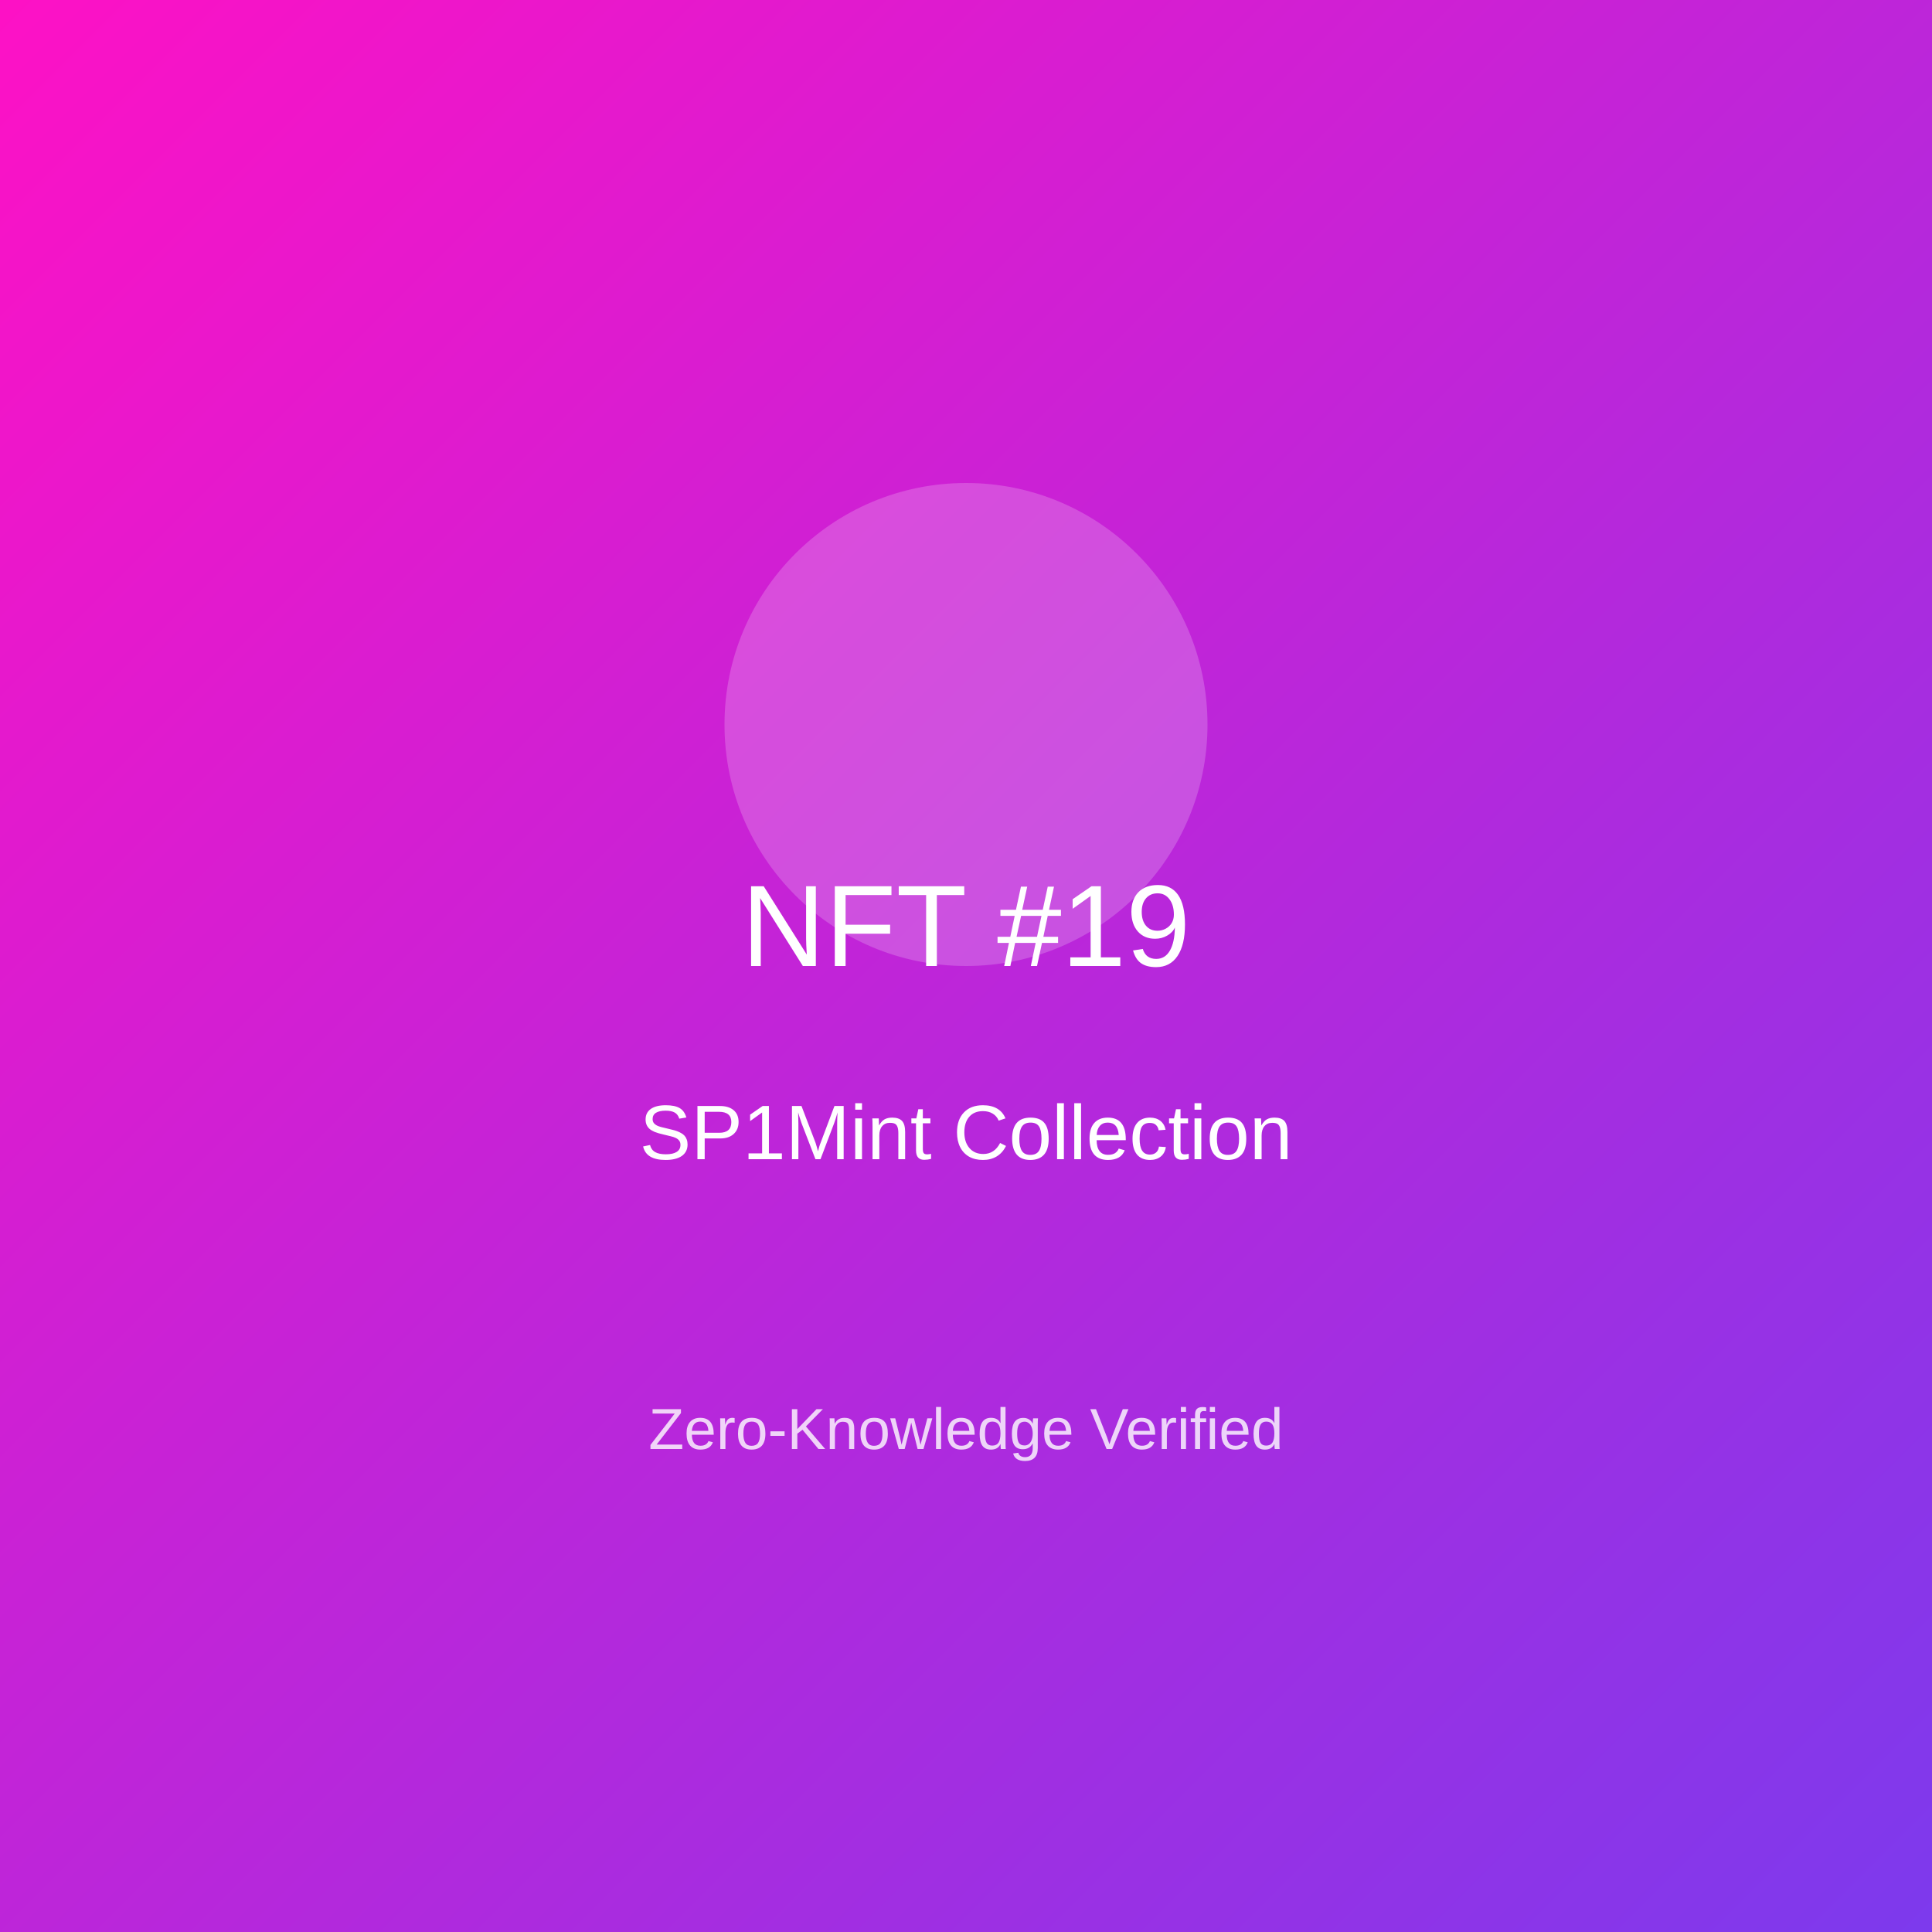
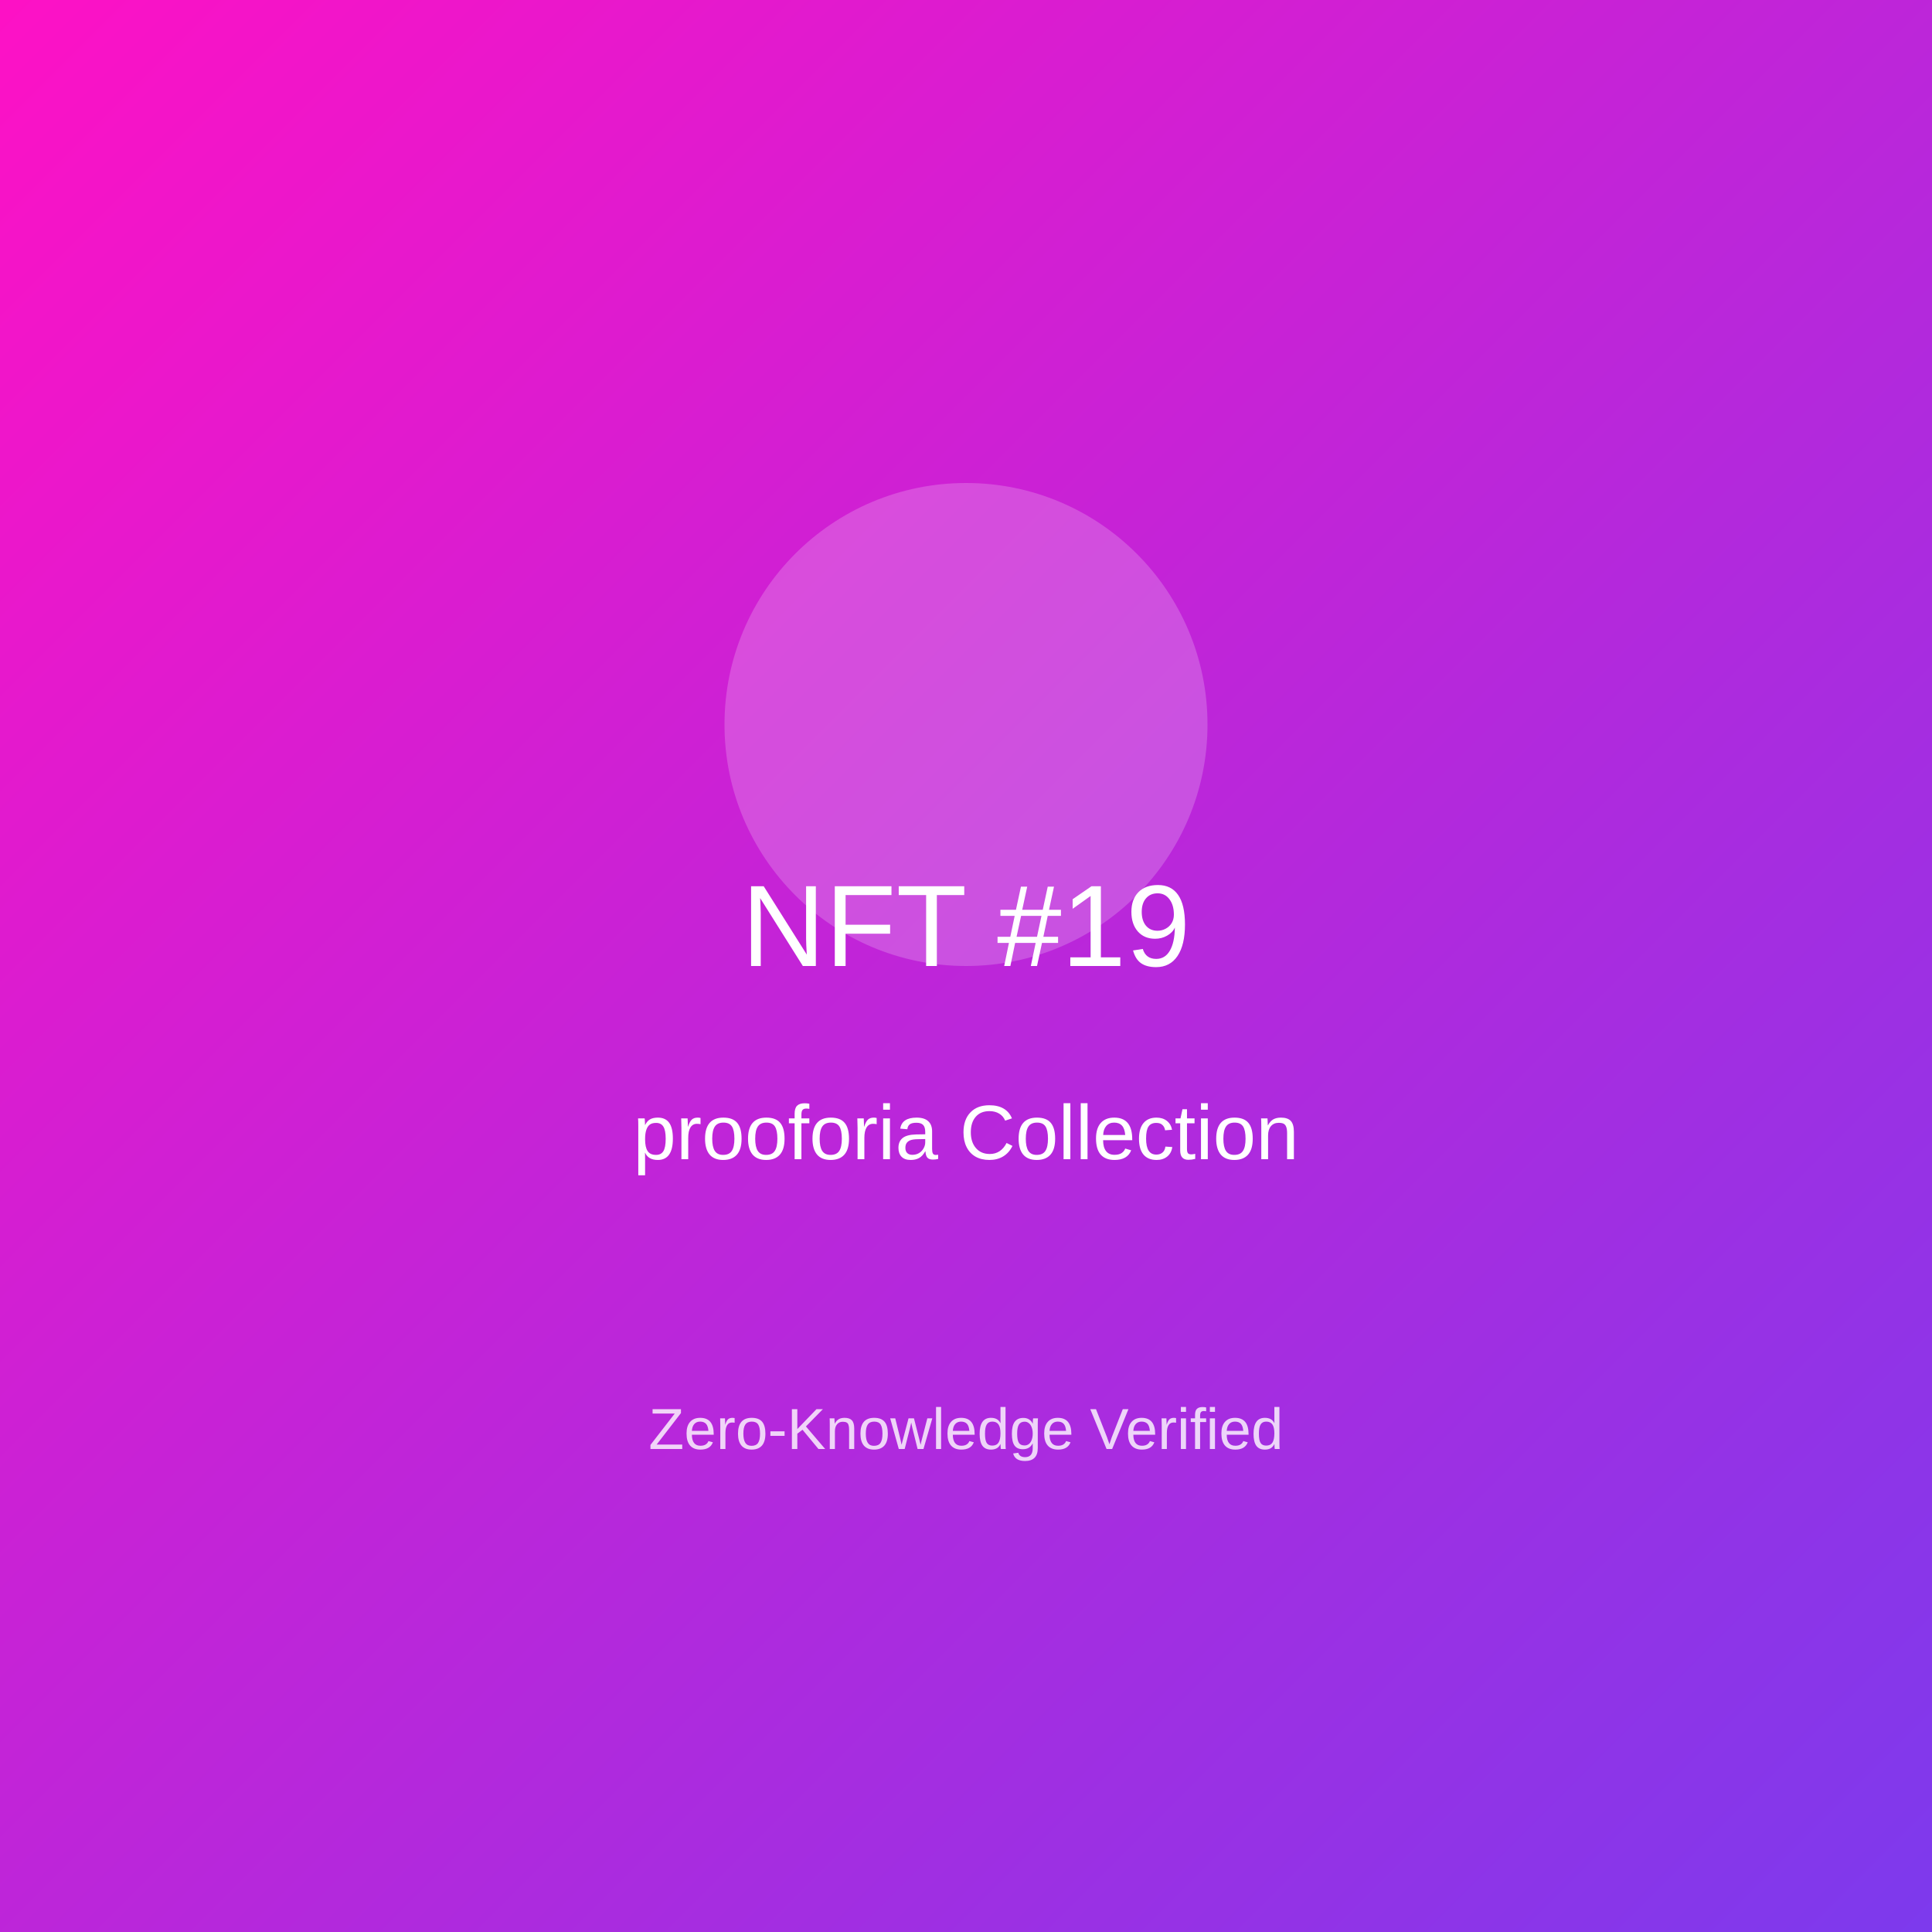
<svg xmlns="http://www.w3.org/2000/svg" width="400" height="400">
  <defs>
    <linearGradient id="grad19" x1="0%" y1="0%" x2="100%" y2="100%">
      <stop offset="0%" style="stop-color:#FE11C5;stop-opacity:1" />
      <stop offset="100%" style="stop-color:#7C3AED;stop-opacity:1" />
    </linearGradient>
  </defs>
  <rect width="100%" height="100%" fill="url(#grad19)" />
  <circle cx="200" cy="150" r="50" fill="rgba(255,255,255,0.2)" />
  <text x="200" y="200" text-anchor="middle" fill="white" font-size="24" font-family="Arial, sans-serif">NFT #19</text>
-   <text x="200" y="240" text-anchor="middle" fill="white" font-size="16" font-family="Arial, sans-serif">SP1Mint Collection</text>
+   <text x="200" y="240" text-anchor="middle" fill="white" font-size="16" font-family="Arial, sans-serif">prooforia Collection</text>
  <text x="200" y="300" text-anchor="middle" fill="rgba(255,255,255,0.8)" font-size="12" font-family="Arial, sans-serif">Zero-Knowledge Verified</text>
</svg>
